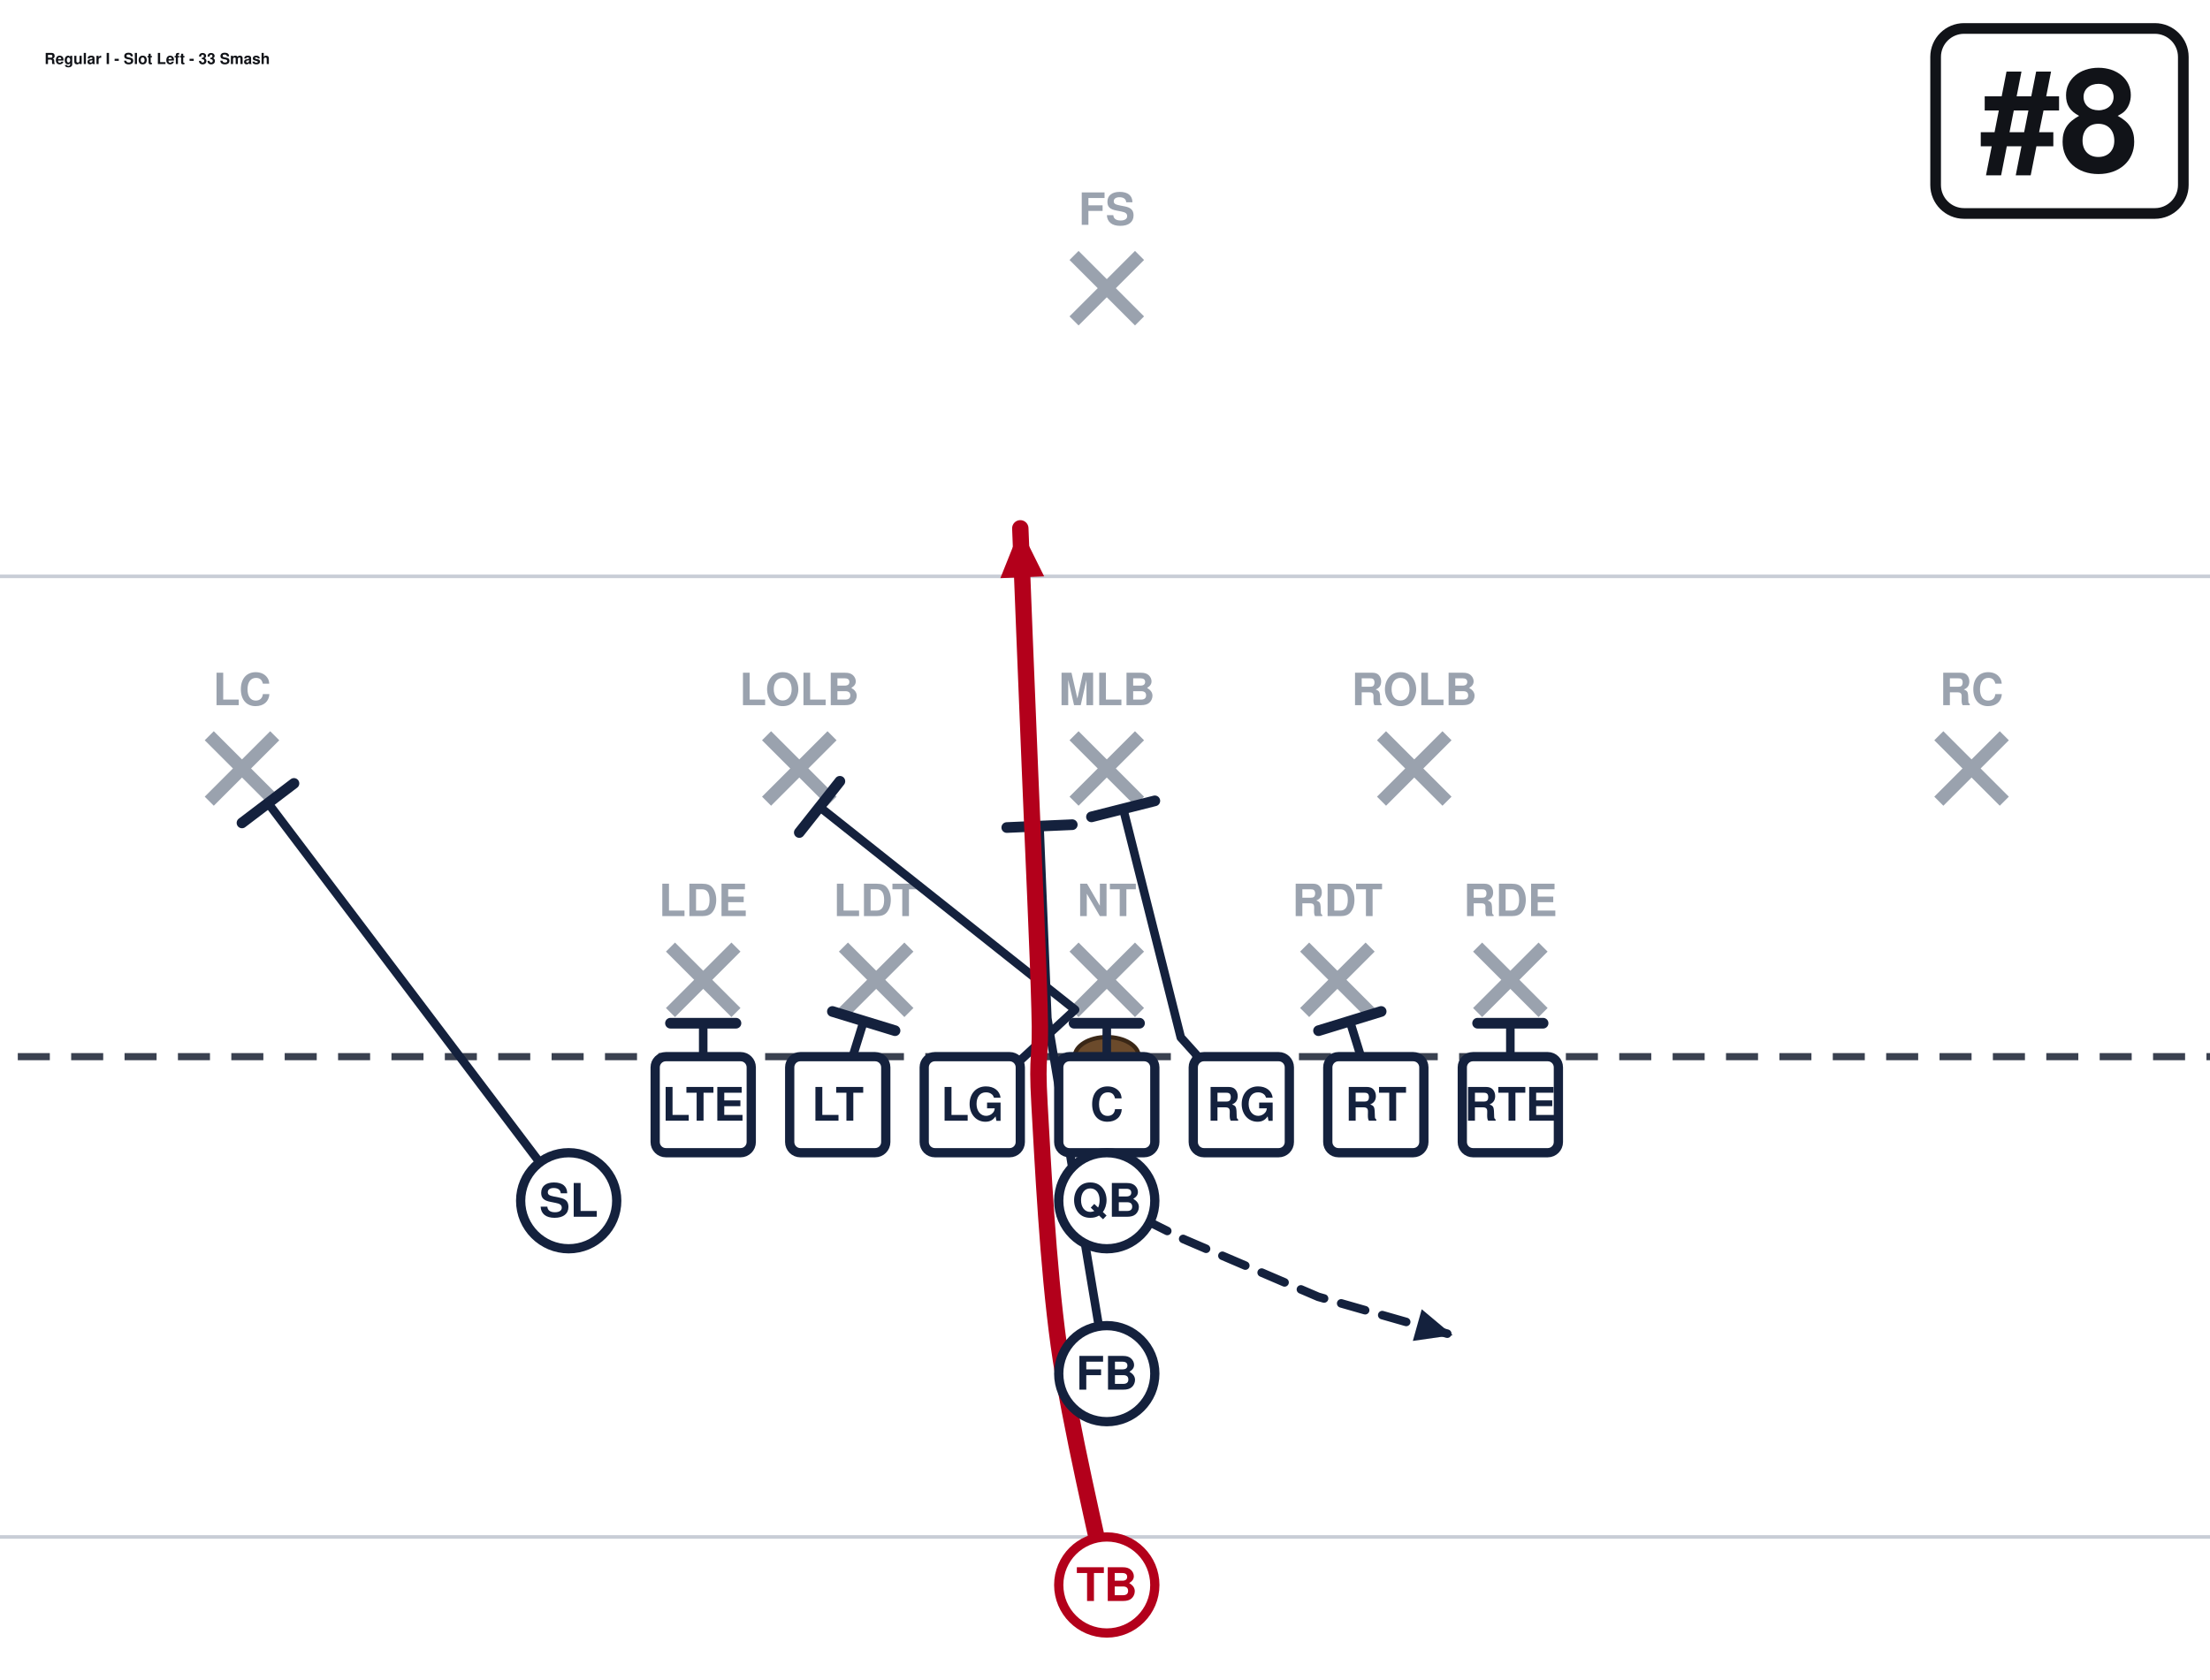
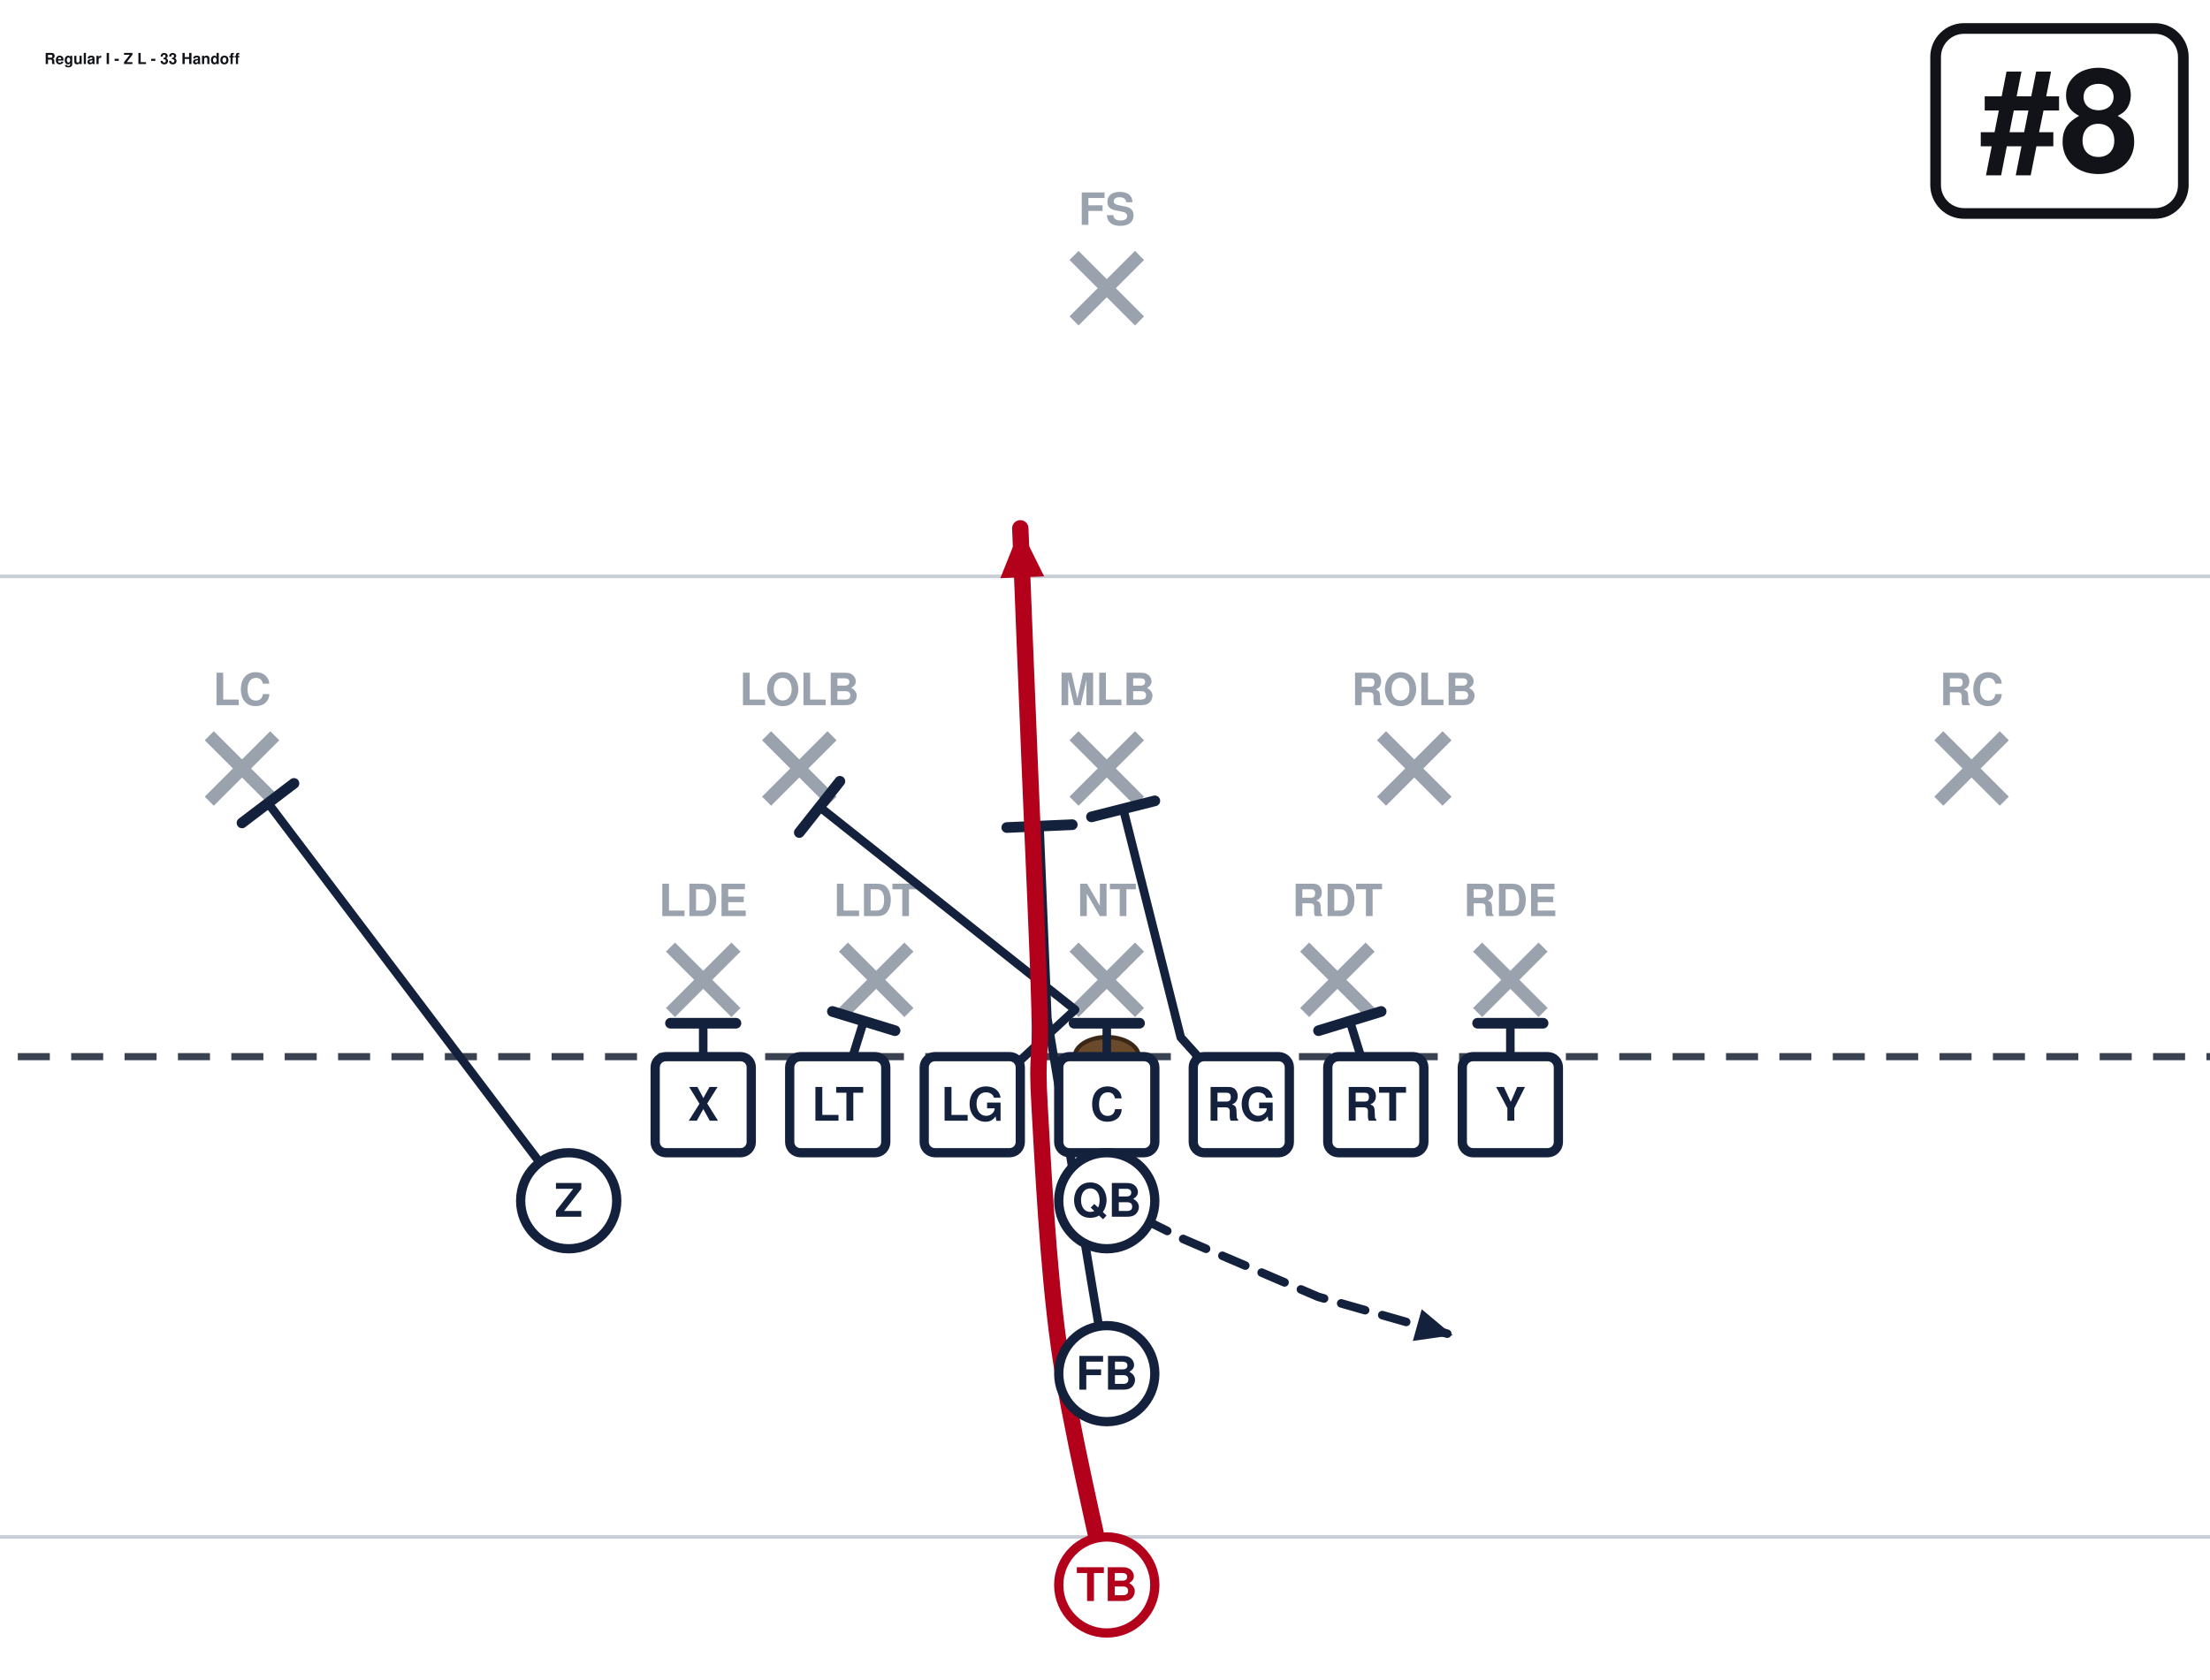
<svg xmlns="http://www.w3.org/2000/svg" width="621" height="472" viewBox="40 27 621 472" font-family="Segoe UI, Helvetica, Arial, sans-serif" role="img">
  <rect x="0" y="0" width="702" height="513" fill="#ffffff" />
  <line x1="0" y1="459.0" x2="702" y2="459.0" stroke="#c8cdd6" stroke-width="1" />
  <line x1="0" y1="189.0" x2="702" y2="189.0" stroke="#c8cdd6" stroke-width="1" />
  <line x1="0" y1="324.0" x2="702" y2="324.0" stroke="#3a4150" stroke-width="2" stroke-dasharray="9 6" />
  <ellipse cx="351.0" cy="324.0" rx="9" ry="5.5" fill="#6b4a2b" stroke="#3a2716" stroke-width="1.2" />
  <line x1="228.4" y1="293.2" x2="246.8" y2="311.6" stroke="#9aa2ae" stroke-width="3.6" />
  <line x1="246.8" y1="293.2" x2="228.4" y2="311.6" stroke="#9aa2ae" stroke-width="3.6" />
  <text x="237.6" y="284.5" text-anchor="middle" font-size="12.5" fill="#9aa2ae" font-weight="600">LDE</text>
  <line x1="277.0" y1="293.2" x2="295.4" y2="311.6" stroke="#9aa2ae" stroke-width="3.6" />
  <line x1="295.4" y1="293.2" x2="277.0" y2="311.6" stroke="#9aa2ae" stroke-width="3.6" />
  <text x="286.2" y="284.5" text-anchor="middle" font-size="12.5" fill="#9aa2ae" font-weight="600">LDT</text>
  <line x1="341.8" y1="293.2" x2="360.2" y2="311.6" stroke="#9aa2ae" stroke-width="3.6" />
  <line x1="360.2" y1="293.2" x2="341.8" y2="311.6" stroke="#9aa2ae" stroke-width="3.6" />
  <text x="351.0" y="284.5" text-anchor="middle" font-size="12.5" fill="#9aa2ae" font-weight="600">NT</text>
  <line x1="406.6" y1="293.2" x2="425.0" y2="311.6" stroke="#9aa2ae" stroke-width="3.6" />
  <line x1="425.0" y1="293.2" x2="406.6" y2="311.6" stroke="#9aa2ae" stroke-width="3.6" />
  <text x="415.8" y="284.5" text-anchor="middle" font-size="12.5" fill="#9aa2ae" font-weight="600">RDT</text>
  <line x1="455.2" y1="293.2" x2="473.6" y2="311.6" stroke="#9aa2ae" stroke-width="3.6" />
  <line x1="473.6" y1="293.2" x2="455.2" y2="311.6" stroke="#9aa2ae" stroke-width="3.6" />
  <text x="464.4" y="284.5" text-anchor="middle" font-size="12.5" fill="#9aa2ae" font-weight="600">RDE</text>
  <line x1="255.4" y1="233.8" x2="273.8" y2="252.2" stroke="#9aa2ae" stroke-width="3.6" />
  <line x1="273.8" y1="233.8" x2="255.4" y2="252.2" stroke="#9aa2ae" stroke-width="3.6" />
  <text x="264.6" y="225.2" text-anchor="middle" font-size="12.5" fill="#9aa2ae" font-weight="600">LOLB</text>
  <line x1="341.8" y1="233.8" x2="360.2" y2="252.2" stroke="#9aa2ae" stroke-width="3.6" />
  <line x1="360.2" y1="233.8" x2="341.8" y2="252.2" stroke="#9aa2ae" stroke-width="3.6" />
  <text x="351.0" y="225.2" text-anchor="middle" font-size="12.5" fill="#9aa2ae" font-weight="600">MLB</text>
  <line x1="428.2" y1="233.8" x2="446.6" y2="252.2" stroke="#9aa2ae" stroke-width="3.6" />
  <line x1="446.6" y1="233.8" x2="428.2" y2="252.2" stroke="#9aa2ae" stroke-width="3.6" />
  <text x="437.4" y="225.2" text-anchor="middle" font-size="12.5" fill="#9aa2ae" font-weight="600">ROLB</text>
  <line x1="98.8" y1="233.8" x2="117.2" y2="252.2" stroke="#9aa2ae" stroke-width="3.6" />
  <line x1="117.2" y1="233.8" x2="98.8" y2="252.2" stroke="#9aa2ae" stroke-width="3.6" />
  <text x="108.0" y="225.2" text-anchor="middle" font-size="12.5" fill="#9aa2ae" font-weight="600">LC</text>
  <line x1="584.8" y1="233.8" x2="603.2" y2="252.2" stroke="#9aa2ae" stroke-width="3.6" />
  <line x1="603.2" y1="233.8" x2="584.8" y2="252.2" stroke="#9aa2ae" stroke-width="3.6" />
  <text x="594.0" y="225.2" text-anchor="middle" font-size="12.5" fill="#9aa2ae" font-weight="600">RC</text>
  <line x1="341.8" y1="98.8" x2="360.2" y2="117.2" stroke="#9aa2ae" stroke-width="3.6" />
  <line x1="360.2" y1="98.8" x2="341.8" y2="117.2" stroke="#9aa2ae" stroke-width="3.6" />
  <text x="351.0" y="90.2" text-anchor="middle" font-size="12.5" fill="#9aa2ae" font-weight="600">FS</text>
  <path d="M237.6,337.5 L237.6,314.6" fill="none" stroke="#14213d" stroke-width="2.4" stroke-linecap="round" stroke-linejoin="round" />
  <line x1="228.4" y1="314.6" x2="246.8" y2="314.6" stroke="#14213d" stroke-width="3.0" stroke-linecap="round" />
  <path d="M275.4,337.5 L282.7,314.0" fill="none" stroke="#14213d" stroke-width="2.4" stroke-linecap="round" stroke-linejoin="round" />
  <line x1="273.9" y1="311.3" x2="291.5" y2="316.7" stroke="#14213d" stroke-width="3.0" stroke-linecap="round" />
  <path d="M313.2,337.5 L342.1,310.8 L270.3,253.8" fill="none" stroke="#14213d" stroke-width="2.4" stroke-linecap="round" stroke-linejoin="round" />
  <line x1="264.6" y1="261.0" x2="276.0" y2="246.6" stroke="#14213d" stroke-width="3.0" stroke-linecap="round" />
  <path d="M351.0,337.5 L351.0,314.6" fill="none" stroke="#14213d" stroke-width="2.4" stroke-linecap="round" stroke-linejoin="round" />
  <line x1="341.8" y1="314.6" x2="360.2" y2="314.6" stroke="#14213d" stroke-width="3.0" stroke-linecap="round" />
  <path d="M388.8,337.5 L371.8,318.6 L355.6,254.3" fill="none" stroke="#14213d" stroke-width="2.4" stroke-linecap="round" stroke-linejoin="round" />
  <line x1="346.7" y1="256.6" x2="364.5" y2="252.1" stroke="#14213d" stroke-width="3.0" stroke-linecap="round" />
  <path d="M426.6,337.5 L419.3,314.0" fill="none" stroke="#14213d" stroke-width="2.4" stroke-linecap="round" stroke-linejoin="round" />
  <line x1="410.5" y1="316.7" x2="428.1" y2="311.3" stroke="#14213d" stroke-width="3.0" stroke-linecap="round" />
  <path d="M464.4,337.5 L464.4,314.6" fill="none" stroke="#14213d" stroke-width="2.4" stroke-linecap="round" stroke-linejoin="round" />
  <line x1="455.2" y1="314.6" x2="473.6" y2="314.6" stroke="#14213d" stroke-width="3.0" stroke-linecap="round" />
  <path d="M199.8,364.5 L115.3,252.7" fill="none" stroke="#14213d" stroke-width="2.4" stroke-linecap="round" stroke-linejoin="round" />
  <line x1="108.0" y1="258.3" x2="122.6" y2="247.2" stroke="#14213d" stroke-width="3.0" stroke-linecap="round" />
  <path d="M351.0,364.5 L372.6,375.3 L410.4,391.5 L448.2,402.3" fill="none" stroke="#14213d" stroke-width="2.4" stroke-linecap="round" stroke-linejoin="round" stroke-dasharray="7 5" />
  <polygon points="448.2,402.3 437.0,403.9 439.5,395.0" fill="#14213d" />
  <path d="M351.0,413.1 L334.3,313.2 L332.1,259.2" fill="none" stroke="#14213d" stroke-width="2.4" stroke-linecap="round" stroke-linejoin="round" />
  <line x1="322.9" y1="259.6" x2="341.3" y2="258.8" stroke="#14213d" stroke-width="3.0" stroke-linecap="round" />
  <path d="M351.0,472.5 C348.8,461.2 340.6,427.5 337.5,405.0 C334.4,382.5 333.0,353.2 332.1,337.5 C331.2,321.8 332.6,326.2 332.1,310.5 C331.7,294.8 330.3,265.5 329.4,243.0 C328.5,220.5 327.1,186.8 326.7,175.5" fill="none" stroke="#b3001b" stroke-width="4.6" stroke-linecap="round" stroke-linejoin="round" />
  <polygon points="326.7,175.5 333.4,189.0 321.1,189.5" fill="#b3001b" />
  <rect x="224.1" y="324.0" width="27.0" height="27.0" rx="3" fill="#ffffff" stroke="#14213d" stroke-width="2.6" />
-   <text x="237.6" y="342.0" text-anchor="middle" font-size="13" font-weight="700" fill="#14213d">LTE</text>
+   <text x="237.6" y="342.0" text-anchor="middle" font-size="13" font-weight="700" fill="#14213d">X</text>
  <rect x="261.9" y="324.0" width="27.0" height="27.0" rx="3" fill="#ffffff" stroke="#14213d" stroke-width="2.6" />
  <text x="275.4" y="342.0" text-anchor="middle" font-size="13" font-weight="700" fill="#14213d">LT</text>
  <rect x="299.7" y="324.0" width="27.0" height="27.0" rx="3" fill="#ffffff" stroke="#14213d" stroke-width="2.6" />
  <text x="313.2" y="342.0" text-anchor="middle" font-size="13" font-weight="700" fill="#14213d">LG</text>
  <rect x="337.5" y="324.0" width="27.0" height="27.0" rx="3" fill="#ffffff" stroke="#14213d" stroke-width="2.6" />
  <text x="351.0" y="342.0" text-anchor="middle" font-size="13" font-weight="700" fill="#14213d">C</text>
  <rect x="375.3" y="324.0" width="27.0" height="27.0" rx="3" fill="#ffffff" stroke="#14213d" stroke-width="2.6" />
  <text x="388.8" y="342.0" text-anchor="middle" font-size="13" font-weight="700" fill="#14213d">RG</text>
  <rect x="413.1" y="324.0" width="27.0" height="27.0" rx="3" fill="#ffffff" stroke="#14213d" stroke-width="2.6" />
  <text x="426.6" y="342.0" text-anchor="middle" font-size="13" font-weight="700" fill="#14213d">RT</text>
  <rect x="450.9" y="324.0" width="27.0" height="27.0" rx="3" fill="#ffffff" stroke="#14213d" stroke-width="2.6" />
-   <text x="464.4" y="342.0" text-anchor="middle" font-size="13" font-weight="700" fill="#14213d">RTE</text>
+   <text x="464.4" y="342.0" text-anchor="middle" font-size="13" font-weight="700" fill="#14213d">Y</text>
  <circle cx="199.8" cy="364.5" r="13.5" fill="#ffffff" stroke="#14213d" stroke-width="2.6" />
-   <text x="199.8" y="369.0" text-anchor="middle" font-size="13" font-weight="700" fill="#14213d">SL</text>
+   <text x="199.8" y="369.0" text-anchor="middle" font-size="13" font-weight="700" fill="#14213d">Z</text>
  <circle cx="351.0" cy="364.5" r="13.5" fill="#ffffff" stroke="#14213d" stroke-width="2.6" />
  <text x="351.0" y="369.0" text-anchor="middle" font-size="13" font-weight="700" fill="#14213d">QB</text>
  <circle cx="351.0" cy="413.1" r="13.5" fill="#ffffff" stroke="#14213d" stroke-width="2.6" />
  <text x="351.0" y="417.6" text-anchor="middle" font-size="13" font-weight="700" fill="#14213d">FB</text>
  <circle cx="351.0" cy="472.5" r="13.5" fill="#ffffff" stroke="#b3001b" stroke-width="2.6" />
  <text x="351.0" y="477.0" text-anchor="middle" font-size="13" font-weight="700" fill="#b3001b">TB</text>
  <rect x="583.9" y="35.0" width="69.6" height="52.0" rx="8" fill="#ffffff" stroke="#111318" stroke-width="3" />
  <text x="618.7" y="75.0" text-anchor="middle" font-size="40" font-weight="800" fill="#111318">#8</text>
-   <text x="52.5" y="45.0" font-size="4.3" font-weight="700" fill="#111318">Regular I - Slot Left - 33 Smash</text>
+   <text x="52.5" y="45.0" font-size="4.3" font-weight="700" fill="#111318">Regular I - Z L - 33 Handoff</text>
</svg>
